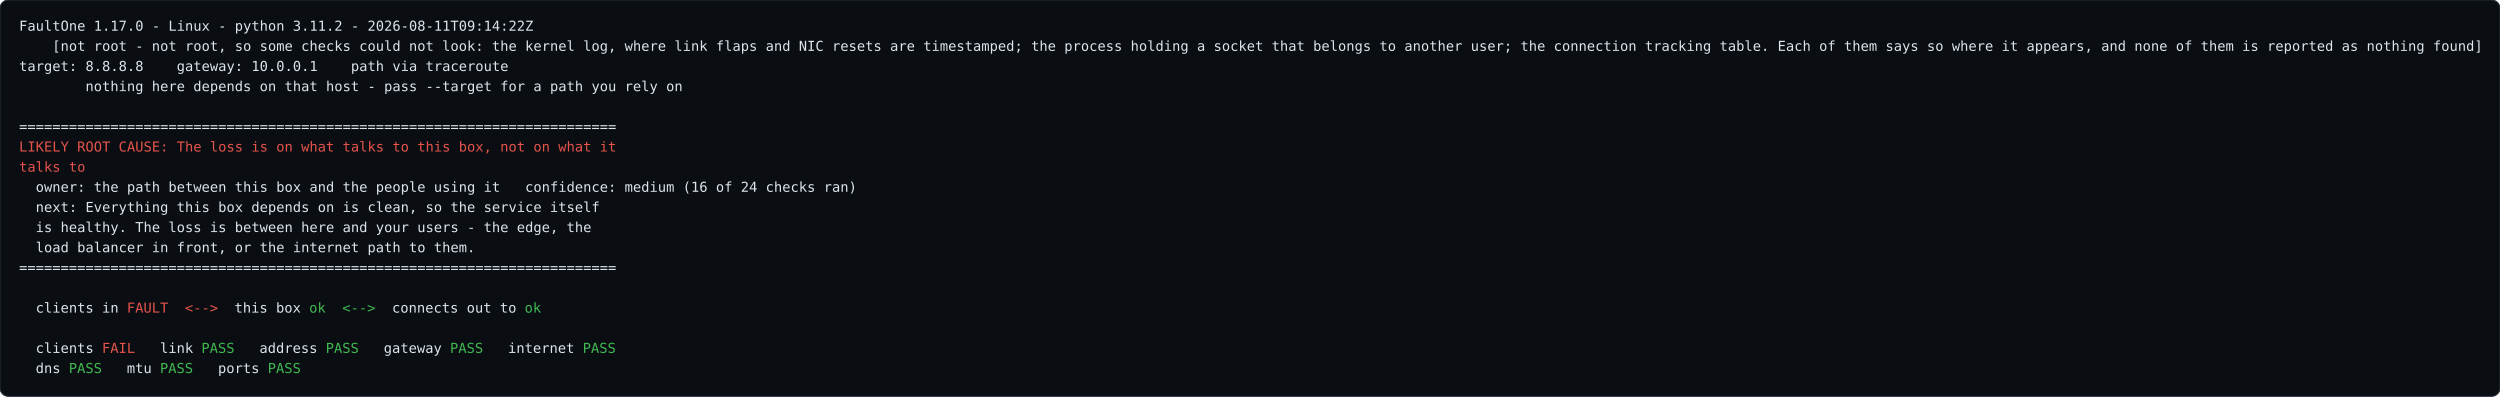
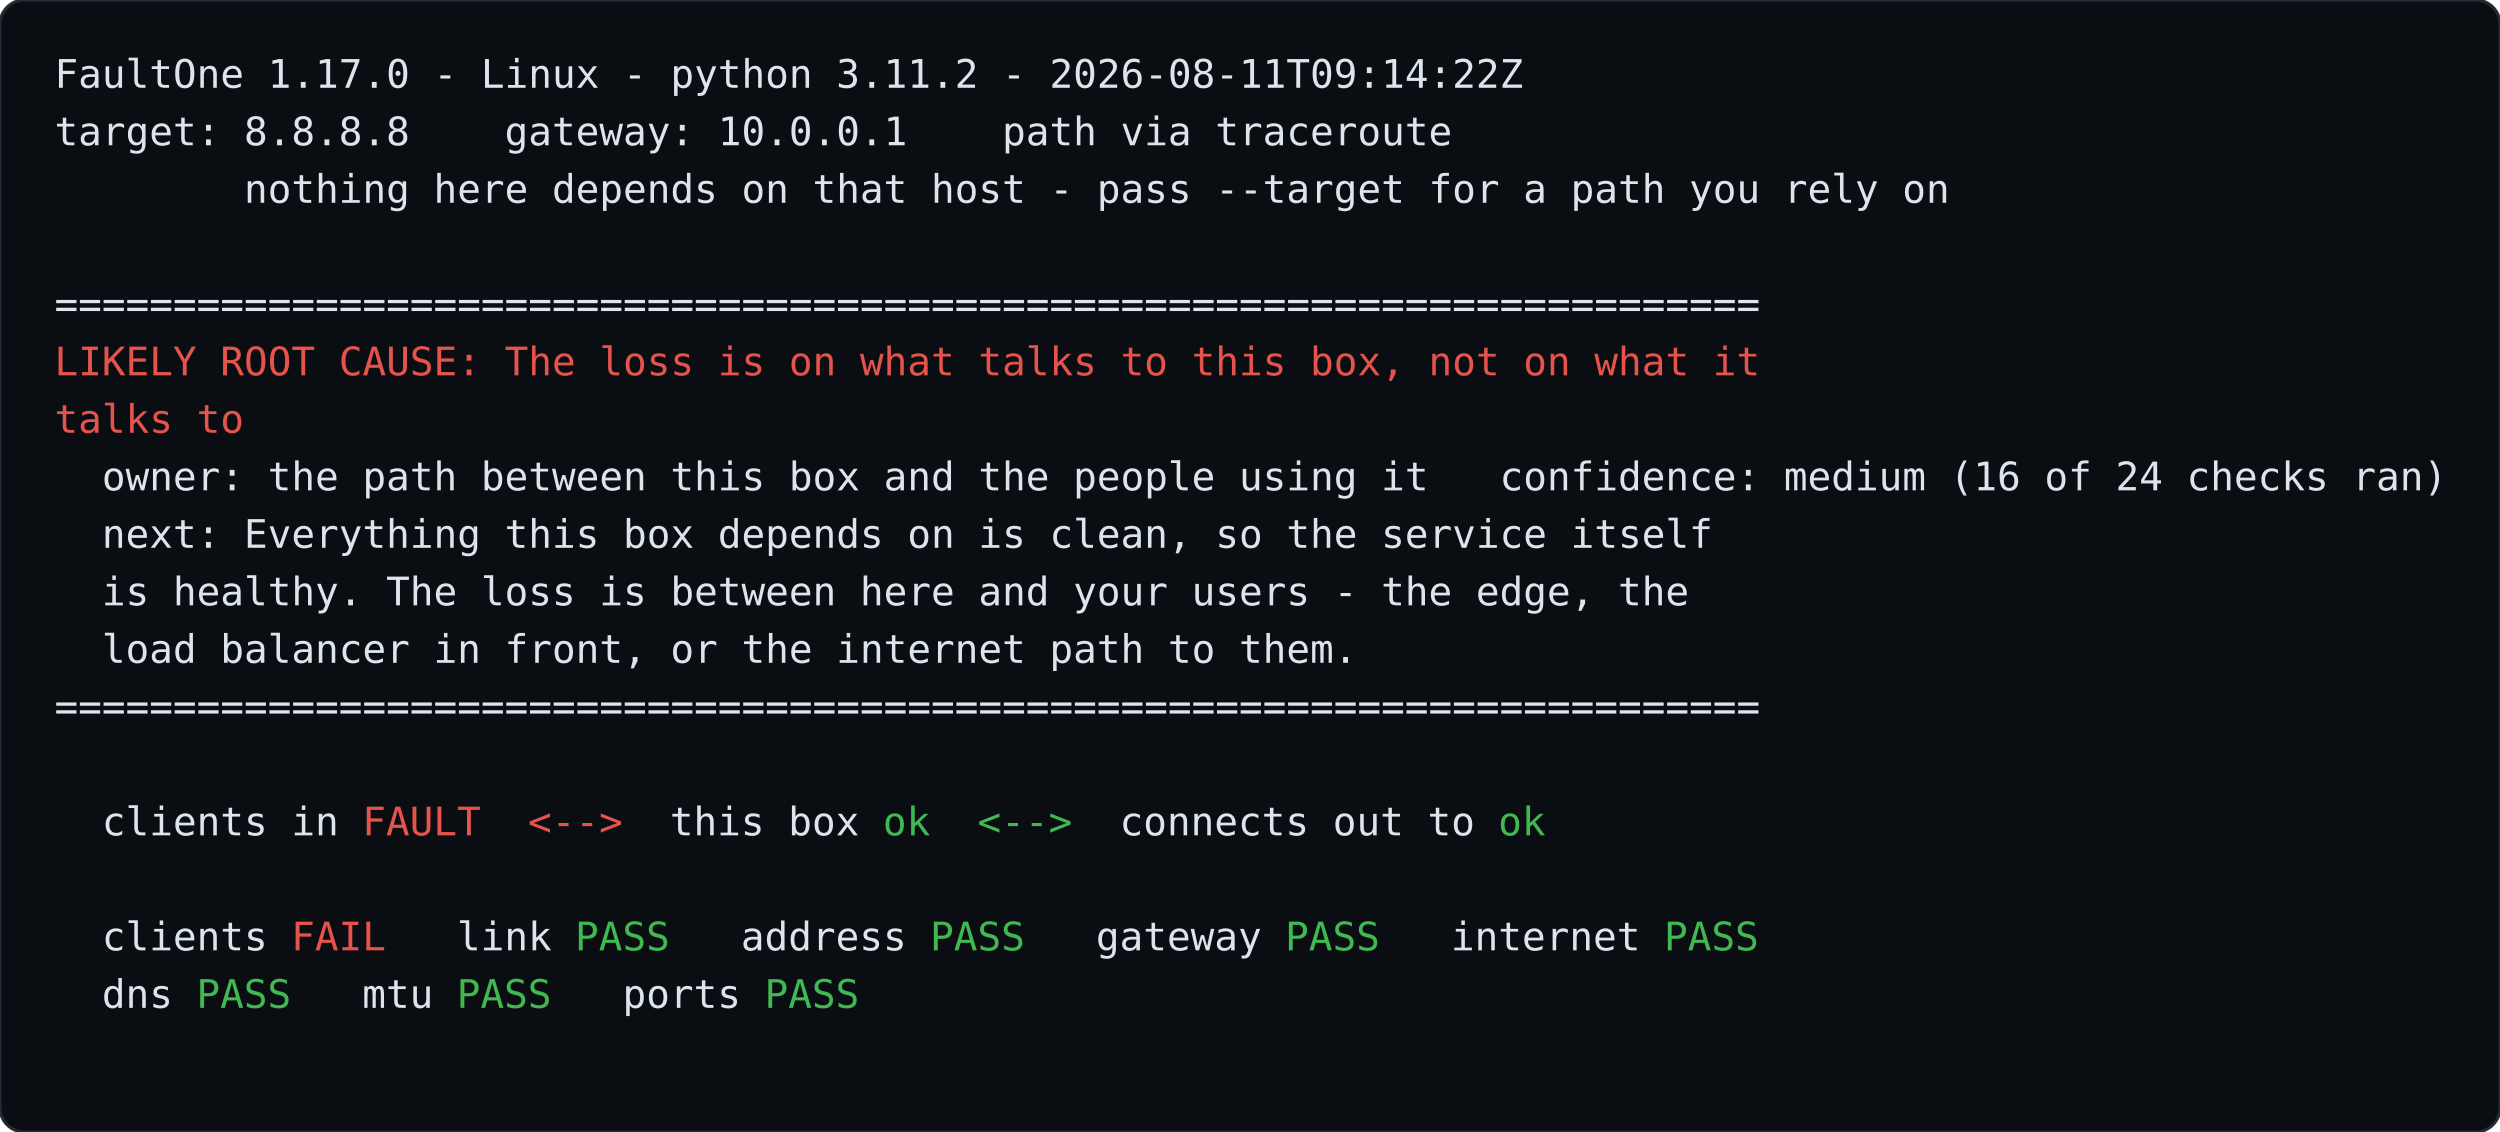
- <svg xmlns="http://www.w3.org/2000/svg" width="2359" height="374" viewBox="0 0 2359 374" font-family="ui-monospace, SFMono-Regular, 'SF Mono', Menlo, Consolas, 'DejaVu Sans Mono', monospace" font-size="13.0">
-   <rect width="2359" height="374" rx="8" fill="#0a0e13" stroke="#232b35" />
+ <svg xmlns="http://www.w3.org/2000/svg" width="826" height="374" viewBox="0 0 826 374" font-family="ui-monospace, SFMono-Regular, 'SF Mono', Menlo, Consolas, 'DejaVu Sans Mono', monospace" font-size="13.0">
+   <rect width="826" height="374" rx="8" fill="#0a0e13" stroke="#232b35" />
  <text>
    <tspan x="18.0 25.8 33.6 41.5 49.3 57.1 64.9 72.7 80.6 88.4 96.2 104.0 111.8 119.7 127.5 135.3 143.1 150.9 158.8 166.6 174.4 182.2 190.0 197.9 205.7 213.5 221.3 229.1 237.0 244.8 252.6 260.4 268.2 276.1 283.9 291.7 299.5 307.3 315.2 323.0 330.8 338.6 346.4 354.3 362.1 369.9 377.7 385.5 393.4 401.2 409.0 416.8 424.6 432.5 440.3 448.1 455.9 463.7 471.6 479.4 487.2 495.0" y="29.0" fill="#dce4ec" xml:space="preserve">FaultOne 1.17.0 - Linux - python 3.11.2 - 2026-08-11T09:14:22Z</tspan>
  </text>
  <text>
-     <tspan x="18.0 25.8 33.6 41.5 49.3 57.1 64.9 72.7 80.6 88.4 96.2 104.0 111.8 119.7 127.5 135.3 143.1 150.9 158.8 166.6 174.4 182.2 190.0 197.9 205.7 213.5 221.3 229.1 237.0 244.8 252.6 260.4 268.2 276.1 283.9 291.7 299.5 307.3 315.2 323.0 330.8 338.6 346.4 354.3 362.1 369.9 377.7 385.5 393.4 401.2 409.0 416.8 424.6 432.5 440.3 448.1 455.9 463.7 471.6 479.4 487.2 495.0 502.8 510.7 518.5 526.3 534.1 541.9 549.8 557.6 565.4 573.2 581.0 588.9 596.7 604.5 612.3 620.1 628.0 635.8 643.6 651.4 659.2 667.1 674.9 682.7 690.5 698.3 706.2 714.0 721.8 729.6 737.4 745.3 753.1 760.9 768.7 776.5 784.4 792.2 800.0 807.8 815.6 823.5 831.3 839.1 846.9 854.7 862.6 870.4 878.2 886.0 893.8 901.7 909.5 917.3 925.1 932.9 940.8 948.6 956.4 964.2 972.0 979.9 987.7 995.5 1003.3 1011.1 1019.0 1026.8 1034.6 1042.4 1050.2 1058.1 1065.9 1073.7 1081.5 1089.3 1097.2 1105.0 1112.8 1120.6 1128.4 1136.3 1144.1 1151.9 1159.7 1167.5 1175.4 1183.2 1191.0 1198.8 1206.6 1214.5 1222.3 1230.1 1237.9 1245.7 1253.6 1261.4 1269.2 1277.0 1284.8 1292.7 1300.5 1308.3 1316.1 1323.9 1331.8 1339.6 1347.4 1355.2 1363.0 1370.9 1378.7 1386.5 1394.3 1402.1 1410.0 1417.8 1425.6 1433.4 1441.2 1449.1 1456.9 1464.7 1472.5 1480.3 1488.2 1496.0 1503.8 1511.6 1519.4 1527.3 1535.1 1542.9 1550.7 1558.5 1566.4 1574.2 1582.0 1589.8 1597.6 1605.5 1613.3 1621.1 1628.9 1636.7 1644.6 1652.4 1660.2 1668.0 1675.8 1683.7 1691.5 1699.3 1707.1 1714.9 1722.8 1730.6 1738.4 1746.2 1754.0 1761.9 1769.7 1777.5 1785.3 1793.1 1801.0 1808.8 1816.6 1824.4 1832.2 1840.1 1847.9 1855.7 1863.5 1871.3 1879.2 1887.0 1894.8 1902.6 1910.4 1918.3 1926.1 1933.9 1941.7 1949.5 1957.4 1965.2 1973.0 1980.8 1988.6 1996.5 2004.3 2012.1 2019.9 2027.7 2035.6 2043.4 2051.2 2059.0 2066.8 2074.7 2082.5 2090.3 2098.1 2105.9 2113.8 2121.6 2129.4 2137.2 2145.0 2152.9 2160.7 2168.5 2176.3 2184.1 2192.0 2199.8 2207.6 2215.4 2223.2 2231.1 2238.9 2246.7 2254.5 2262.3 2270.2 2278.0 2285.8 2293.6 2301.4 2309.3 2317.1 2324.9 2332.7" y="48.0" fill="#dce4ec" xml:space="preserve">    [not root - not root, so some checks could not look: the kernel log, where link flaps and NIC resets are timestamped; the process holding a socket that belongs to another user; the connection tracking table. Each of them says so where it appears, and none of them is reported as nothing found]</tspan>
+     <tspan x="18.0 25.8 33.6 41.5 49.3 57.1 64.9 72.7 80.6 88.4 96.2 104.0 111.8 119.7 127.5 135.3 143.1 150.9 158.8 166.6 174.4 182.2 190.0 197.9 205.7 213.5 221.3 229.1 237.0 244.8 252.6 260.4 268.2 276.1 283.9 291.7 299.5 307.3 315.2 323.0 330.8 338.6 346.4 354.3 362.1 369.9 377.7 385.5 393.4 401.2 409.0 416.8 424.6 432.5 440.3 448.1 455.9 463.7 471.6" y="48.0" fill="#dce4ec" xml:space="preserve">target: 8.8.8.8    gateway: 10.0.0.1    path via traceroute</tspan>
  </text>
  <text>
-     <tspan x="18.0 25.8 33.6 41.5 49.3 57.1 64.9 72.7 80.6 88.4 96.2 104.0 111.8 119.7 127.5 135.3 143.1 150.9 158.8 166.6 174.4 182.2 190.0 197.9 205.7 213.5 221.3 229.1 237.0 244.8 252.6 260.4 268.2 276.1 283.9 291.7 299.5 307.3 315.2 323.0 330.8 338.6 346.4 354.3 362.1 369.9 377.7 385.5 393.4 401.2 409.0 416.8 424.6 432.5 440.3 448.1 455.9 463.7 471.6" y="67.0" fill="#dce4ec" xml:space="preserve">target: 8.8.8.8    gateway: 10.0.0.1    path via traceroute</tspan>
+     <tspan x="18.0 25.8 33.6 41.5 49.3 57.1 64.9 72.7 80.6 88.4 96.2 104.0 111.8 119.7 127.5 135.3 143.1 150.9 158.8 166.6 174.4 182.2 190.0 197.9 205.7 213.5 221.3 229.1 237.0 244.8 252.6 260.4 268.2 276.1 283.9 291.7 299.5 307.3 315.2 323.0 330.8 338.6 346.4 354.3 362.1 369.9 377.7 385.5 393.4 401.2 409.0 416.8 424.6 432.5 440.3 448.1 455.9 463.7 471.6 479.4 487.2 495.0 502.8 510.7 518.5 526.3 534.1 541.9 549.8 557.6 565.4 573.2 581.0 588.9 596.7 604.5 612.3 620.1 628.0 635.8" y="67.0" fill="#dce4ec" xml:space="preserve">        nothing here depends on that host - pass --target for a path you rely on</tspan>
  </text>
  <text>
-     <tspan x="18.0 25.8 33.6 41.5 49.3 57.1 64.9 72.7 80.6 88.4 96.2 104.0 111.8 119.7 127.5 135.3 143.1 150.9 158.8 166.6 174.4 182.2 190.0 197.9 205.7 213.5 221.3 229.1 237.0 244.8 252.6 260.4 268.2 276.1 283.9 291.7 299.5 307.3 315.2 323.0 330.8 338.6 346.4 354.3 362.1 369.9 377.7 385.5 393.4 401.2 409.0 416.8 424.6 432.5 440.3 448.1 455.9 463.7 471.6 479.4 487.2 495.0 502.8 510.7 518.5 526.3 534.1 541.9 549.8 557.6 565.4 573.2 581.0 588.9 596.7 604.5 612.3 620.1 628.0 635.8" y="86.0" fill="#dce4ec" xml:space="preserve">        nothing here depends on that host - pass --target for a path you rely on</tspan>
+     <tspan x="18.0 25.8 33.6 41.5 49.3 57.1 64.9 72.7 80.6 88.4 96.2 104.0 111.8 119.7 127.5 135.3 143.1 150.9 158.8 166.6 174.4 182.2 190.0 197.9 205.7 213.5 221.3 229.1 237.0 244.8 252.6 260.4 268.2 276.1 283.9 291.7 299.5 307.3 315.2 323.0 330.8 338.6 346.4 354.3 362.1 369.9 377.7 385.5 393.4 401.2 409.0 416.8 424.6 432.5 440.3 448.1 455.9 463.7 471.6 479.4 487.2 495.0 502.8 510.7 518.5 526.3 534.1 541.9 549.8 557.6 565.4 573.2" y="105.0" fill="#dce4ec" xml:space="preserve">========================================================================</tspan>
  </text>
  <text>
-     <tspan x="18.0 25.8 33.6 41.5 49.3 57.1 64.9 72.7 80.6 88.4 96.2 104.0 111.8 119.7 127.5 135.3 143.1 150.9 158.8 166.6 174.4 182.2 190.0 197.9 205.7 213.5 221.3 229.1 237.0 244.8 252.6 260.4 268.2 276.1 283.9 291.7 299.5 307.3 315.2 323.0 330.8 338.6 346.4 354.3 362.1 369.9 377.7 385.5 393.4 401.2 409.0 416.8 424.6 432.5 440.3 448.1 455.9 463.7 471.6 479.4 487.2 495.0 502.8 510.7 518.5 526.3 534.1 541.9 549.8 557.6 565.4 573.2" y="124.0" fill="#dce4ec" xml:space="preserve">========================================================================</tspan>
+     <tspan x="18.0 25.8 33.6 41.5 49.3 57.1 64.9 72.7 80.6 88.4 96.2 104.0 111.8 119.7 127.5 135.3 143.1 150.9 158.8 166.6 174.4 182.2 190.0 197.9 205.7 213.5 221.3 229.1 237.0 244.8 252.6 260.4 268.2 276.1 283.9 291.7 299.5 307.3 315.2 323.0 330.8 338.6 346.4 354.3 362.1 369.9 377.7 385.5 393.4 401.2 409.0 416.8 424.6 432.5 440.3 448.1 455.9 463.7 471.6 479.4 487.2 495.0 502.8 510.7 518.5 526.3 534.1 541.9 549.8 557.6 565.4 573.2" y="124.0" fill="#e5534b" xml:space="preserve">LIKELY ROOT CAUSE: The loss is on what talks to this box, not on what it</tspan>
  </text>
  <text>
-     <tspan x="18.0 25.8 33.6 41.5 49.3 57.1 64.9 72.7 80.6 88.4 96.2 104.0 111.8 119.7 127.5 135.3 143.1 150.9 158.8 166.6 174.4 182.2 190.0 197.9 205.7 213.5 221.3 229.1 237.0 244.8 252.6 260.4 268.2 276.1 283.9 291.7 299.5 307.3 315.2 323.0 330.8 338.6 346.4 354.3 362.1 369.9 377.7 385.5 393.4 401.2 409.0 416.8 424.6 432.5 440.3 448.1 455.9 463.7 471.6 479.4 487.2 495.0 502.8 510.7 518.5 526.3 534.1 541.9 549.8 557.6 565.4 573.2" y="143.0" fill="#e5534b" xml:space="preserve">LIKELY ROOT CAUSE: The loss is on what talks to this box, not on what it</tspan>
+     <tspan x="18.0 25.8 33.6 41.5 49.3 57.1 64.9 72.7" y="143.0" fill="#e5534b" xml:space="preserve">talks to</tspan>
  </text>
  <text>
-     <tspan x="18.0 25.8 33.6 41.5 49.3 57.1 64.9 72.7" y="162.0" fill="#e5534b" xml:space="preserve">talks to</tspan>
+     <tspan x="18.0 25.8 33.6 41.5 49.3 57.1 64.9 72.7 80.6 88.4 96.2 104.0 111.8 119.7 127.5 135.3 143.1 150.9 158.8 166.6 174.4 182.2 190.0 197.9 205.7 213.5 221.3 229.1 237.0 244.8 252.6 260.4 268.2 276.1 283.9 291.7 299.5 307.3 315.2 323.0 330.8 338.6 346.4 354.3 362.1 369.9 377.7 385.5 393.4 401.2 409.0 416.8 424.6 432.5 440.3 448.1 455.9 463.7 471.6 479.4 487.2 495.0 502.8 510.7 518.5 526.3 534.1 541.9 549.8 557.6 565.4 573.2 581.0 588.9 596.7 604.5 612.3 620.1 628.0 635.8 643.6 651.4 659.2 667.1 674.9 682.7 690.5 698.3 706.2 714.0 721.8 729.6 737.4 745.3 753.1 760.9 768.7 776.5 784.4 792.2 800.0" y="162.0" fill="#dce4ec" xml:space="preserve">  owner: the path between this box and the people using it   confidence: medium (16 of 24 checks ran)</tspan>
  </text>
  <text>
-     <tspan x="18.0 25.8 33.6 41.5 49.3 57.1 64.9 72.7 80.6 88.4 96.2 104.0 111.8 119.7 127.5 135.3 143.1 150.9 158.8 166.6 174.4 182.2 190.0 197.9 205.7 213.5 221.3 229.1 237.0 244.8 252.6 260.4 268.2 276.1 283.9 291.7 299.5 307.3 315.2 323.0 330.8 338.6 346.4 354.3 362.1 369.9 377.7 385.5 393.4 401.2 409.0 416.8 424.6 432.5 440.3 448.1 455.9 463.7 471.6 479.4 487.2 495.0 502.8 510.7 518.5 526.3 534.1 541.9 549.8 557.6 565.4 573.2 581.0 588.9 596.7 604.5 612.3 620.1 628.0 635.8 643.6 651.4 659.2 667.1 674.9 682.7 690.5 698.3 706.2 714.0 721.8 729.6 737.4 745.3 753.1 760.9 768.7 776.5 784.4 792.2 800.0" y="181.0" fill="#dce4ec" xml:space="preserve">  owner: the path between this box and the people using it   confidence: medium (16 of 24 checks ran)</tspan>
+     <tspan x="18.0 25.8 33.6 41.5 49.3 57.1 64.9 72.7 80.6 88.4 96.2 104.0 111.8 119.7 127.5 135.3 143.1 150.9 158.8 166.6 174.4 182.2 190.0 197.9 205.7 213.5 221.3 229.1 237.0 244.8 252.6 260.4 268.2 276.1 283.9 291.7 299.5 307.3 315.2 323.0 330.8 338.6 346.4 354.3 362.1 369.9 377.7 385.5 393.4 401.2 409.0 416.8 424.6 432.5 440.3 448.1 455.9 463.7 471.6 479.4 487.2 495.0 502.8 510.7 518.5 526.3 534.1 541.9 549.8 557.6" y="181.0" fill="#dce4ec" xml:space="preserve">  next: Everything this box depends on is clean, so the service itself</tspan>
  </text>
  <text>
-     <tspan x="18.0 25.8 33.6 41.5 49.3 57.1 64.9 72.7 80.6 88.4 96.2 104.0 111.8 119.7 127.5 135.3 143.1 150.9 158.8 166.6 174.4 182.2 190.0 197.9 205.7 213.5 221.3 229.1 237.0 244.8 252.6 260.4 268.2 276.1 283.9 291.7 299.5 307.3 315.2 323.0 330.8 338.6 346.4 354.3 362.1 369.9 377.7 385.5 393.4 401.2 409.0 416.8 424.6 432.5 440.3 448.1 455.9 463.7 471.6 479.4 487.2 495.0 502.8 510.7 518.5 526.3 534.1 541.9 549.8 557.6" y="200.0" fill="#dce4ec" xml:space="preserve">  next: Everything this box depends on is clean, so the service itself</tspan>
+     <tspan x="18.0 25.8 33.6 41.5 49.3 57.1 64.9 72.7 80.6 88.4 96.2 104.0 111.8 119.7 127.5 135.3 143.1 150.9 158.8 166.6 174.4 182.2 190.0 197.9 205.7 213.5 221.3 229.1 237.0 244.8 252.6 260.4 268.2 276.1 283.9 291.7 299.5 307.3 315.2 323.0 330.8 338.6 346.4 354.3 362.1 369.9 377.7 385.5 393.4 401.2 409.0 416.8 424.6 432.5 440.3 448.1 455.9 463.7 471.6 479.4 487.2 495.0 502.8 510.7 518.5 526.3 534.1 541.9 549.8" y="200.0" fill="#dce4ec" xml:space="preserve">  is healthy. The loss is between here and your users - the edge, the</tspan>
  </text>
  <text>
-     <tspan x="18.0 25.8 33.6 41.5 49.3 57.1 64.9 72.7 80.6 88.4 96.2 104.0 111.8 119.7 127.5 135.3 143.1 150.9 158.8 166.6 174.4 182.2 190.0 197.9 205.7 213.5 221.3 229.1 237.0 244.8 252.6 260.4 268.2 276.1 283.9 291.7 299.5 307.3 315.2 323.0 330.8 338.6 346.4 354.3 362.1 369.9 377.7 385.5 393.4 401.2 409.0 416.8 424.6 432.5 440.3 448.1 455.9 463.7 471.6 479.4 487.2 495.0 502.8 510.7 518.5 526.3 534.1 541.9 549.8" y="219.0" fill="#dce4ec" xml:space="preserve">  is healthy. The loss is between here and your users - the edge, the</tspan>
+     <tspan x="18.0 25.8 33.6 41.5 49.3 57.1 64.9 72.7 80.6 88.4 96.2 104.0 111.8 119.7 127.5 135.3 143.1 150.9 158.8 166.6 174.4 182.2 190.0 197.9 205.7 213.5 221.3 229.1 237.0 244.8 252.6 260.4 268.2 276.1 283.9 291.7 299.5 307.3 315.2 323.0 330.8 338.6 346.4 354.3 362.1 369.9 377.7 385.5 393.4 401.2 409.0 416.8 424.6 432.5 440.3" y="219.0" fill="#dce4ec" xml:space="preserve">  load balancer in front, or the internet path to them.</tspan>
  </text>
  <text>
-     <tspan x="18.0 25.8 33.6 41.5 49.3 57.1 64.9 72.7 80.6 88.4 96.2 104.0 111.8 119.7 127.5 135.3 143.1 150.9 158.8 166.6 174.4 182.2 190.0 197.9 205.7 213.5 221.3 229.1 237.0 244.8 252.6 260.4 268.2 276.1 283.9 291.7 299.5 307.3 315.2 323.0 330.8 338.6 346.4 354.3 362.1 369.9 377.7 385.5 393.4 401.2 409.0 416.8 424.6 432.5 440.3" y="238.0" fill="#dce4ec" xml:space="preserve">  load balancer in front, or the internet path to them.</tspan>
+     <tspan x="18.0 25.8 33.6 41.5 49.3 57.1 64.9 72.7 80.6 88.4 96.2 104.0 111.8 119.7 127.5 135.3 143.1 150.9 158.8 166.6 174.4 182.2 190.0 197.9 205.7 213.5 221.3 229.1 237.0 244.8 252.6 260.4 268.2 276.1 283.9 291.7 299.5 307.3 315.2 323.0 330.8 338.6 346.4 354.3 362.1 369.9 377.7 385.5 393.4 401.2 409.0 416.8 424.6 432.5 440.3 448.1 455.9 463.7 471.6 479.4 487.2 495.0 502.8 510.7 518.5 526.3 534.1 541.9 549.8 557.6 565.4 573.2" y="238.0" fill="#dce4ec" xml:space="preserve">========================================================================</tspan>
  </text>
  <text>
-     <tspan x="18.0 25.8 33.6 41.5 49.3 57.1 64.9 72.7 80.6 88.4 96.2 104.0 111.8 119.7 127.5 135.3 143.1 150.9 158.8 166.6 174.4 182.2 190.0 197.9 205.7 213.5 221.3 229.1 237.0 244.8 252.6 260.4 268.2 276.1 283.9 291.7 299.5 307.3 315.2 323.0 330.8 338.6 346.4 354.3 362.1 369.9 377.7 385.5 393.4 401.2 409.0 416.8 424.6 432.5 440.3 448.1 455.9 463.7 471.6 479.4 487.2 495.0 502.8 510.7 518.5 526.3 534.1 541.9 549.8 557.6 565.4 573.2" y="257.0" fill="#dce4ec" xml:space="preserve">========================================================================</tspan>
+     <tspan x="18.0 25.8 33.6 41.5 49.3 57.1 64.9 72.7 80.6 88.4 96.2 104.0 111.8" y="276.0" fill="#dce4ec" xml:space="preserve">  clients in </tspan>
+     <tspan x="119.7 127.5 135.3 143.1 150.9" y="276.0" fill="#e5534b" xml:space="preserve">FAULT</tspan>
+     <tspan x="158.8 166.6 174.4 182.2 190.0 197.9 205.7 213.5" y="276.0" fill="#e5534b" xml:space="preserve">  &lt;--&gt;  </tspan>
+     <tspan x="221.3 229.1 237.0 244.8 252.6 260.4 268.2 276.1 283.9" y="276.0" fill="#dce4ec" xml:space="preserve">this box </tspan>
+     <tspan x="291.7 299.5" y="276.0" fill="#3fb950" xml:space="preserve">ok</tspan>
+     <tspan x="307.3 315.2 323.0 330.8 338.6 346.4 354.3 362.1" y="276.0" fill="#3fb950" xml:space="preserve">  &lt;--&gt;  </tspan>
+     <tspan x="369.9 377.7 385.5 393.4 401.2 409.0 416.8 424.6 432.5 440.3 448.1 455.9 463.7 471.6 479.4 487.2" y="276.0" fill="#dce4ec" xml:space="preserve">connects out to </tspan>
+     <tspan x="495.0 502.8" y="276.0" fill="#3fb950" xml:space="preserve">ok</tspan>
  </text>
  <text>
-     <tspan x="18.0 25.8 33.6 41.5 49.3 57.1 64.9 72.7 80.6 88.4 96.2 104.0 111.8" y="295.0" fill="#dce4ec" xml:space="preserve">  clients in </tspan>
-     <tspan x="119.7 127.5 135.3 143.1 150.9" y="295.0" fill="#e5534b" xml:space="preserve">FAULT</tspan>
-     <tspan x="158.8 166.6 174.4 182.2 190.0 197.9 205.7 213.5" y="295.0" fill="#e5534b" xml:space="preserve">  &lt;--&gt;  </tspan>
-     <tspan x="221.3 229.1 237.0 244.8 252.6 260.4 268.2 276.1 283.9" y="295.0" fill="#dce4ec" xml:space="preserve">this box </tspan>
-     <tspan x="291.7 299.5" y="295.0" fill="#3fb950" xml:space="preserve">ok</tspan>
-     <tspan x="307.3 315.2 323.0 330.8 338.6 346.4 354.3 362.1" y="295.0" fill="#3fb950" xml:space="preserve">  &lt;--&gt;  </tspan>
-     <tspan x="369.9 377.7 385.5 393.4 401.2 409.0 416.8 424.6 432.5 440.3 448.1 455.9 463.7 471.6 479.4 487.2" y="295.0" fill="#dce4ec" xml:space="preserve">connects out to </tspan>
-     <tspan x="495.0 502.8" y="295.0" fill="#3fb950" xml:space="preserve">ok</tspan>
+     <tspan x="18.0 25.8 33.6 41.5 49.3 57.1 64.9 72.7 80.6 88.4" y="314.0" fill="#dce4ec" xml:space="preserve">  clients </tspan>
+     <tspan x="96.2 104.0 111.8 119.7" y="314.0" fill="#e5534b" xml:space="preserve">FAIL</tspan>
+     <tspan x="127.5 135.3 143.1 150.9 158.8 166.6 174.4 182.2" y="314.0" fill="#dce4ec" xml:space="preserve">   link </tspan>
+     <tspan x="190.0 197.9 205.7 213.5" y="314.0" fill="#3fb950" xml:space="preserve">PASS</tspan>
+     <tspan x="221.3 229.1 237.0 244.8 252.6 260.4 268.2 276.1 283.9 291.7 299.5" y="314.0" fill="#dce4ec" xml:space="preserve">   address </tspan>
+     <tspan x="307.3 315.2 323.0 330.8" y="314.0" fill="#3fb950" xml:space="preserve">PASS</tspan>
+     <tspan x="338.6 346.4 354.3 362.1 369.9 377.7 385.5 393.4 401.2 409.0 416.8" y="314.0" fill="#dce4ec" xml:space="preserve">   gateway </tspan>
+     <tspan x="424.6 432.5 440.3 448.1" y="314.0" fill="#3fb950" xml:space="preserve">PASS</tspan>
+     <tspan x="455.9 463.7 471.6 479.4 487.2 495.0 502.8 510.7 518.5 526.3 534.1 541.9" y="314.0" fill="#dce4ec" xml:space="preserve">   internet </tspan>
+     <tspan x="549.8 557.6 565.4 573.2" y="314.0" fill="#3fb950" xml:space="preserve">PASS</tspan>
  </text>
  <text>
-     <tspan x="18.0 25.8 33.6 41.5 49.3 57.1 64.9 72.7 80.6 88.4" y="333.0" fill="#dce4ec" xml:space="preserve">  clients </tspan>
-     <tspan x="96.2 104.0 111.8 119.7" y="333.0" fill="#e5534b" xml:space="preserve">FAIL</tspan>
-     <tspan x="127.5 135.3 143.1 150.9 158.8 166.6 174.4 182.2" y="333.0" fill="#dce4ec" xml:space="preserve">   link </tspan>
-     <tspan x="190.0 197.9 205.7 213.5" y="333.0" fill="#3fb950" xml:space="preserve">PASS</tspan>
-     <tspan x="221.3 229.1 237.0 244.8 252.6 260.4 268.2 276.1 283.9 291.7 299.5" y="333.0" fill="#dce4ec" xml:space="preserve">   address </tspan>
-     <tspan x="307.3 315.2 323.0 330.8" y="333.0" fill="#3fb950" xml:space="preserve">PASS</tspan>
-     <tspan x="338.6 346.4 354.3 362.1 369.9 377.7 385.5 393.4 401.2 409.0 416.8" y="333.0" fill="#dce4ec" xml:space="preserve">   gateway </tspan>
-     <tspan x="424.6 432.5 440.3 448.1" y="333.0" fill="#3fb950" xml:space="preserve">PASS</tspan>
-     <tspan x="455.9 463.7 471.6 479.4 487.2 495.0 502.8 510.7 518.5 526.3 534.1 541.9" y="333.0" fill="#dce4ec" xml:space="preserve">   internet </tspan>
-     <tspan x="549.8 557.6 565.4 573.2" y="333.0" fill="#3fb950" xml:space="preserve">PASS</tspan>
-   </text>
-   <text>
-     <tspan x="18.0 25.8 33.6 41.5 49.3 57.1" y="352.0" fill="#dce4ec" xml:space="preserve">  dns </tspan>
-     <tspan x="64.9 72.7 80.6 88.4" y="352.0" fill="#3fb950" xml:space="preserve">PASS</tspan>
-     <tspan x="96.2 104.0 111.8 119.7 127.5 135.3 143.1" y="352.0" fill="#dce4ec" xml:space="preserve">   mtu </tspan>
-     <tspan x="150.9 158.8 166.6 174.4" y="352.0" fill="#3fb950" xml:space="preserve">PASS</tspan>
-     <tspan x="182.2 190.0 197.9 205.7 213.5 221.3 229.1 237.0 244.8" y="352.0" fill="#dce4ec" xml:space="preserve">   ports </tspan>
-     <tspan x="252.6 260.4 268.2 276.1" y="352.0" fill="#3fb950" xml:space="preserve">PASS</tspan>
+     <tspan x="18.0 25.8 33.6 41.5 49.3 57.1" y="333.0" fill="#dce4ec" xml:space="preserve">  dns </tspan>
+     <tspan x="64.9 72.7 80.6 88.4" y="333.0" fill="#3fb950" xml:space="preserve">PASS</tspan>
+     <tspan x="96.2 104.0 111.8 119.7 127.5 135.3 143.1" y="333.0" fill="#dce4ec" xml:space="preserve">   mtu </tspan>
+     <tspan x="150.9 158.8 166.6 174.4" y="333.0" fill="#3fb950" xml:space="preserve">PASS</tspan>
+     <tspan x="182.2 190.0 197.9 205.7 213.5 221.3 229.1 237.0 244.8" y="333.0" fill="#dce4ec" xml:space="preserve">   ports </tspan>
+     <tspan x="252.6 260.4 268.2 276.1" y="333.0" fill="#3fb950" xml:space="preserve">PASS</tspan>
  </text>
</svg>
